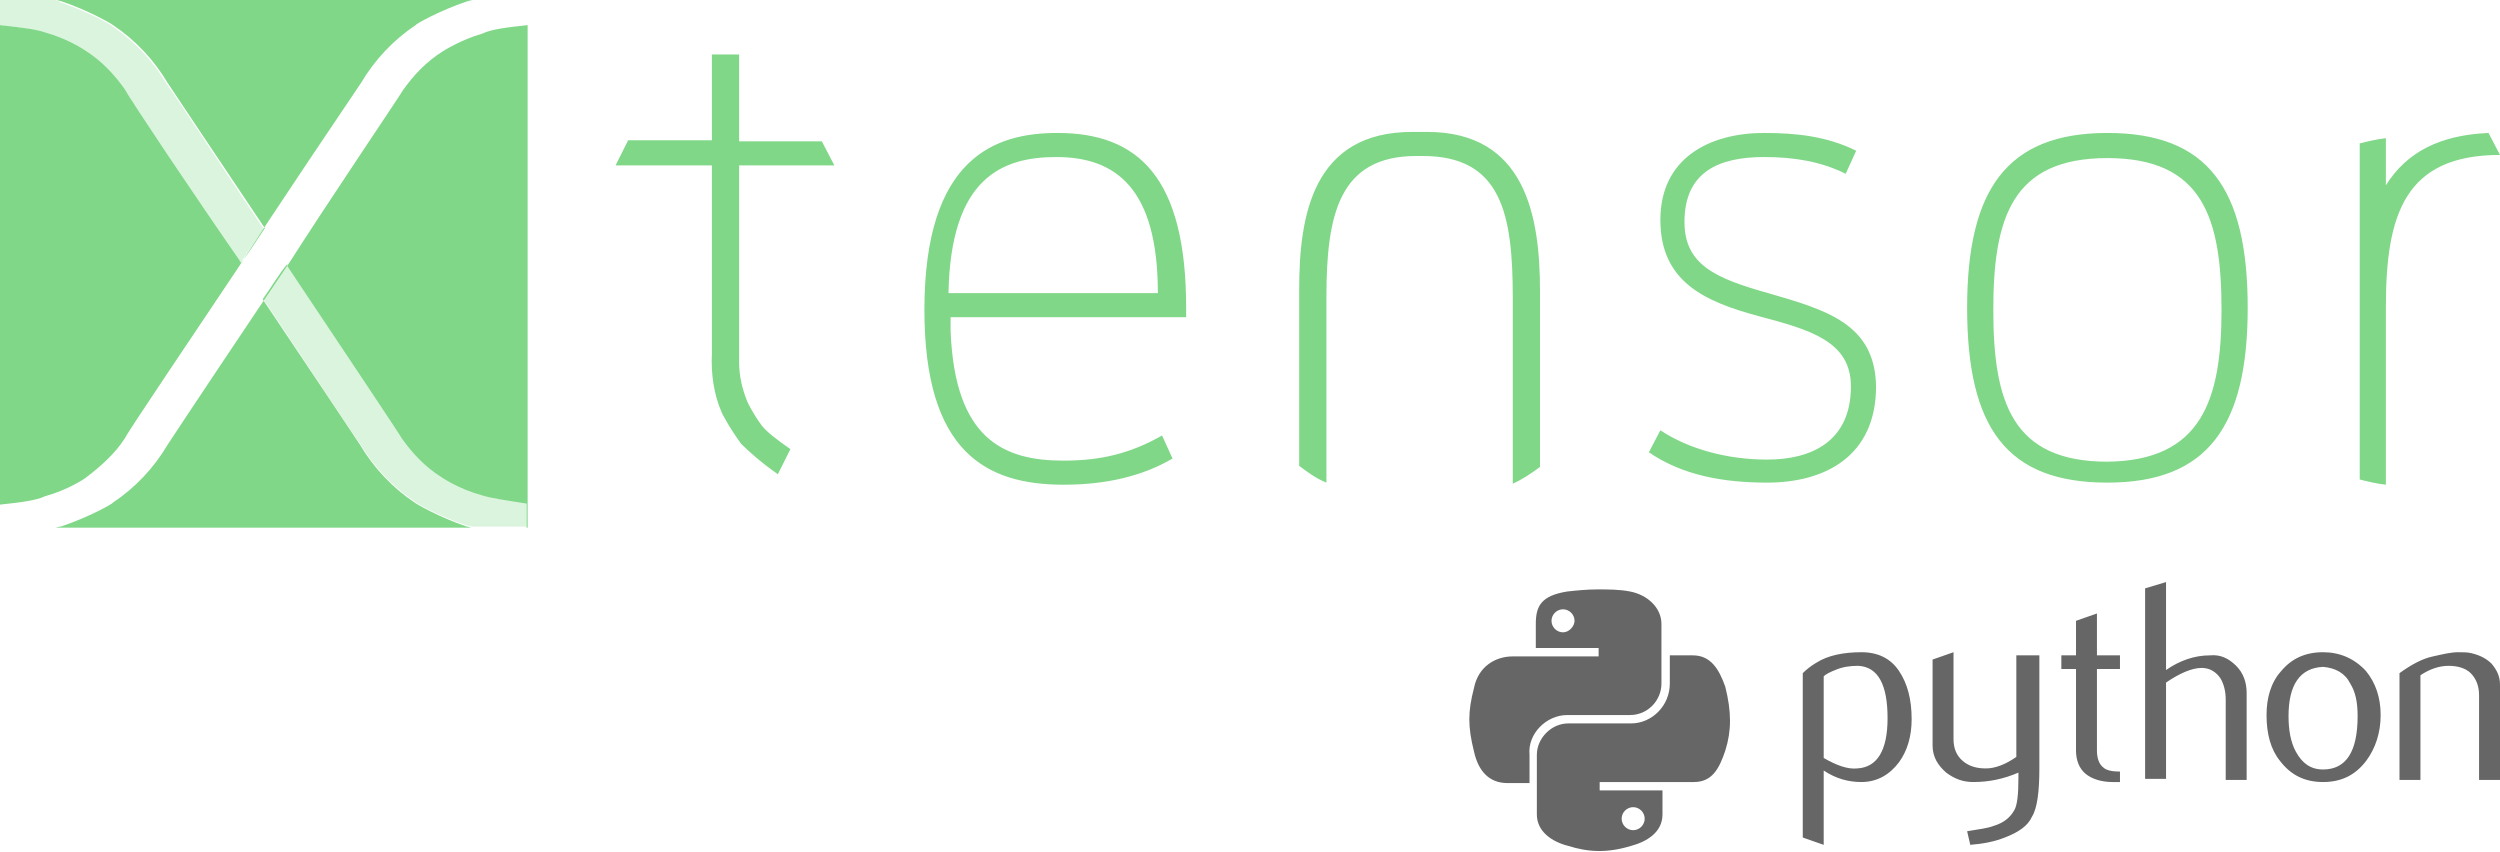
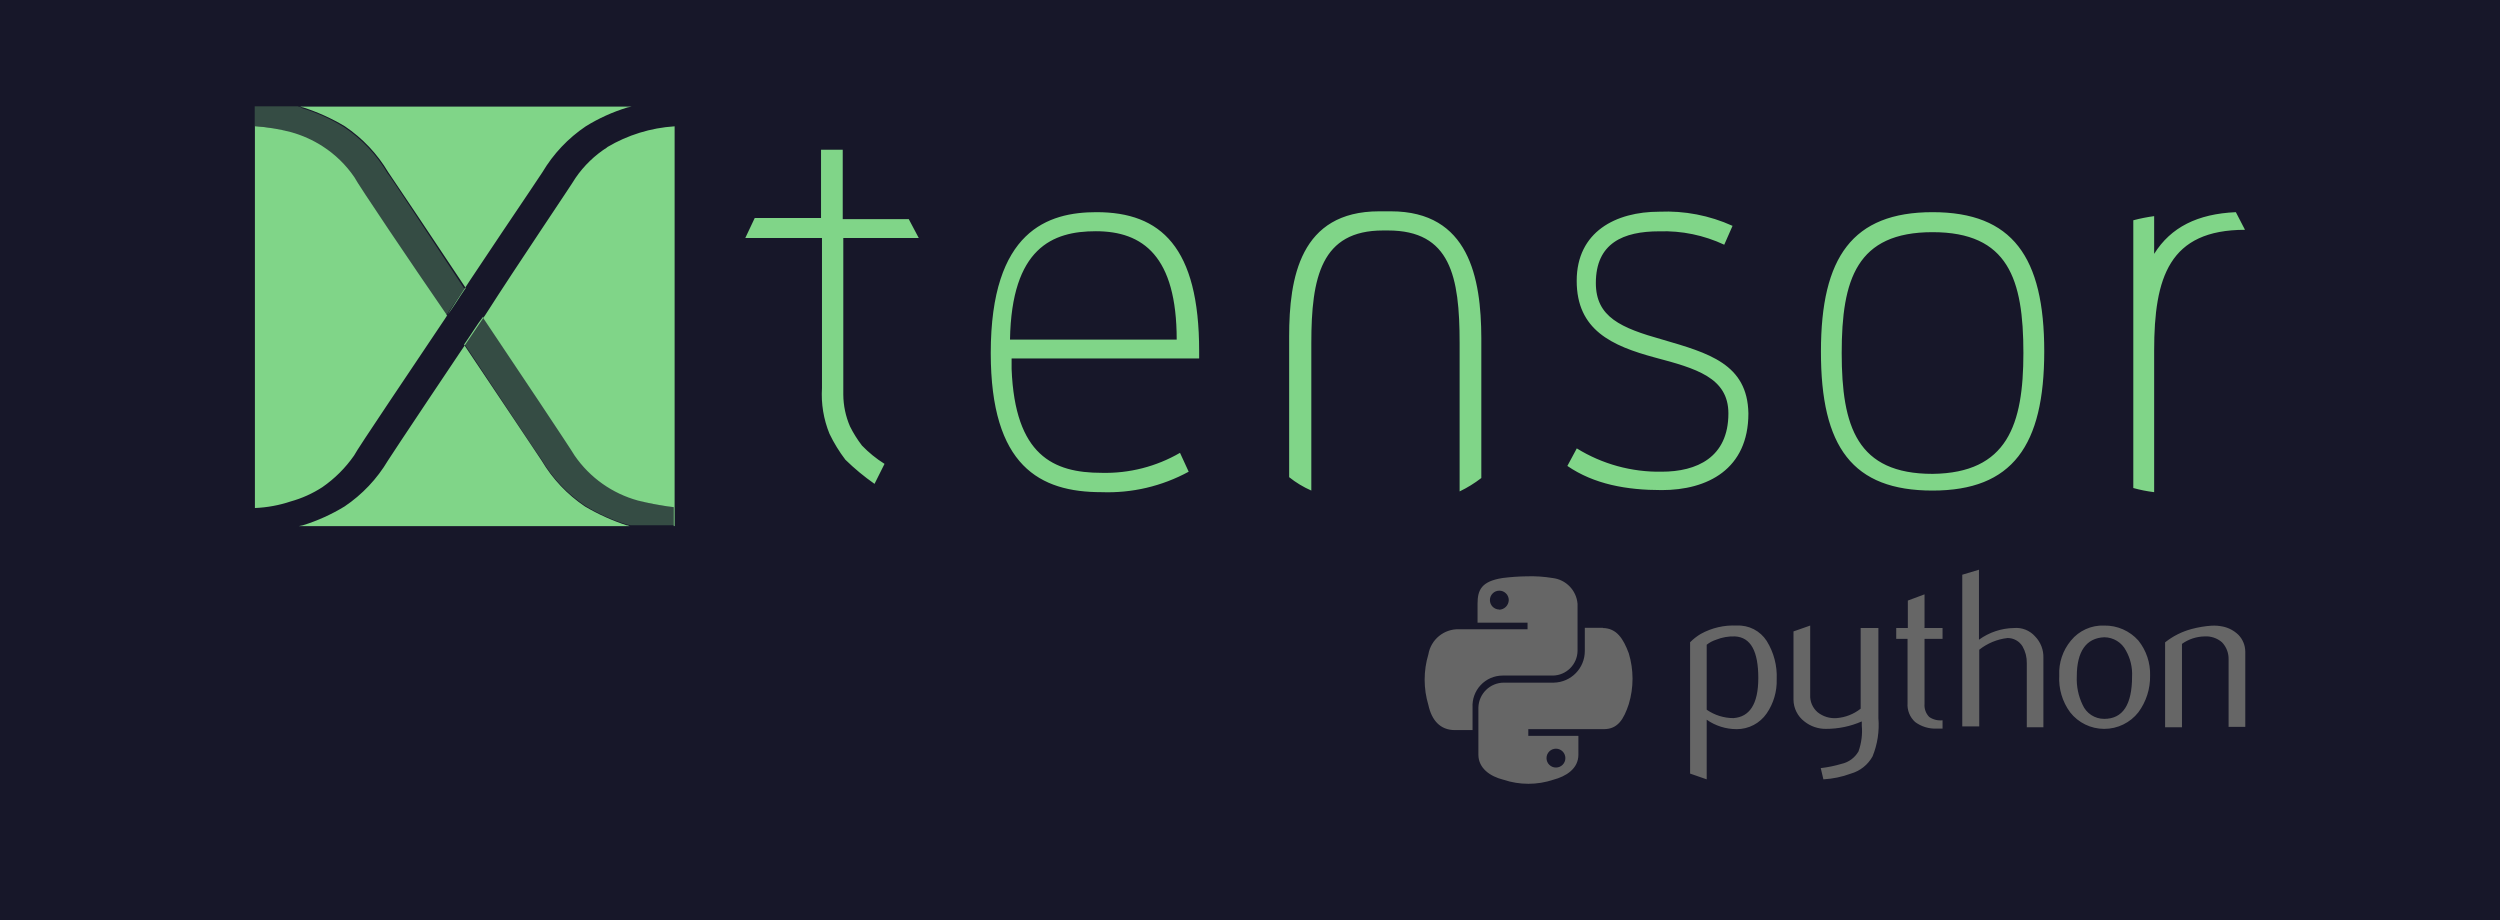
- <svg xmlns="http://www.w3.org/2000/svg" version="1.1" id="Calque_1" x="0px" y="0px" viewBox="0 0 238.8 81.3" style="enable-background:new 0 0 238.8 81.3;" xml:space="preserve">
-   <style type="text/css">
- 	.st0{fill:#666666;}
- 	.st1{fill:#7FD787;}
- 	.st2{opacity:0.28;fill:#7FD787;enable-background:new    ;}
- </style>
-   <g>
-     <path class="st0" d="M177.8,62.3L177.8,62.3c-1.7,0-3.2,0.3-4.3,1c-0.5,0.3-0.9,0.6-1.3,1v15.7l2,0.7v-7.1c1.2,0.8,2.4,1.1,3.6,1.1   c1.5,0,2.7-0.7,3.6-1.9c0.8-1.1,1.2-2.5,1.2-4.1h0c0-1.9-0.4-3.4-1.2-4.6C180.6,62.9,179.4,62.3,177.8,62.3z M177.4,73.4   c-0.9,0.1-2-0.3-3.2-1v-7.8c0.2-0.2,0.6-0.4,1.1-0.6c0.7-0.3,1.4-0.4,2.2-0.4c1.9,0.1,2.8,1.8,2.8,5   C180.3,71.7,179.3,73.3,177.4,73.4z M192.8,62.6h2v10.8c0,2.2-0.2,3.8-0.7,4.6c-0.4,0.9-1.3,1.5-2.6,2c-1,0.4-2.1,0.6-3.3,0.7   l-0.3-1.3c1.2-0.2,2-0.3,2.5-0.5c1-0.3,1.6-0.8,2-1.5c0.3-0.5,0.4-1.6,0.4-3.1v-0.5c-1.4,0.6-2.8,0.9-4.3,0.9c-1,0-1.8-0.3-2.6-0.9   c-0.8-0.7-1.3-1.5-1.3-2.6V63l2-0.7v8.3c0,0.9,0.3,1.6,0.9,2.1c0.6,0.5,1.3,0.7,2.2,0.7c0.9,0,1.9-0.4,2.9-1.1V62.6z M200.3,62.6   h2.2v1.3h-2.2v7.8c0,0.7,0.2,1.3,0.6,1.6c0.3,0.3,0.9,0.4,1.6,0.4v1c-0.2,0-0.5,0-0.7,0c-1.1,0-2-0.3-2.6-0.8   c-0.6-0.5-0.9-1.3-0.9-2.2v-7.8h-1.4v-1.3h1.4v-3.3l2-0.7V62.6z M213.6,63.6c0.7,0.7,1,1.6,1,2.6v8.3h-2v-7.7c0-0.8-0.2-1.5-0.5-2   c-0.4-0.6-1-1-1.8-1c-0.9,0-2.1,0.5-3.4,1.4v9.2h-2V56.2l2-0.6v8.4c1.3-0.9,2.7-1.4,4.2-1.4C212.1,62.5,212.9,62.9,213.6,63.6z    M221.9,62.3c-1.7,0-3,0.6-4,1.8c-1,1.1-1.4,2.6-1.4,4.2c0,1.8,0.4,3.3,1.3,4.4c1,1.3,2.3,2,4.1,2c1.8,0,3.1-0.7,4.1-2   c0.9-1.2,1.4-2.7,1.4-4.4c0-1.7-0.5-3.1-1.4-4.2C224.9,62.9,223.5,62.3,221.9,62.3z M221.9,73.5c-1.2,0-2-0.6-2.6-1.7   c-0.5-0.9-0.7-2.1-0.7-3.4c0-3,1.1-4.6,3.3-4.7c1.2,0.1,2.1,0.6,2.6,1.6c0.5,0.8,0.7,1.8,0.7,3.1C225.2,71.8,224.1,73.5,221.9,73.5   z M238.8,65.4v9.1h-2v-8.1c0-0.9-0.3-1.6-0.8-2.1c-0.5-0.5-1.3-0.7-2.1-0.7c-0.9,0-1.8,0.3-2.7,0.9v10h-2V64.3   c1.1-0.8,2.2-1.4,3.2-1.6c0.9-0.2,1.7-0.4,2.4-0.4c0.5,0,0.9,0,1.3,0.1c0.8,0.2,1.4,0.5,1.9,1C238.5,64,238.8,64.6,238.8,65.4z    M149.7,68.3h6c1.7,0,3-1.4,3-3v-5.7c0-1.6-1.4-2.8-3-3.1c-1-0.2-2.1-0.2-3.1-0.2s-2,0.1-2.9,0.2c-2.5,0.4-3,1.4-3,3.1v2.3h6v0.8   h-6h-2.2c-1.7,0-3.3,1-3.7,3c-0.6,2.3-0.6,3.7,0,6.1c0.4,1.8,1.4,3,3.2,3h2.1v-2.7C145.9,70.1,147.7,68.3,149.7,68.3z M149.3,60.4   c-0.6,0-1.1-0.5-1.1-1.1c0-0.6,0.5-1.1,1.1-1.1c0.6,0,1.1,0.5,1.1,1.1C150.4,59.8,149.9,60.4,149.3,60.4z M161.7,62.6h-2.2v2.7   c0,2.1-1.7,3.8-3.7,3.8h-6c-1.6,0-3,1.4-3,3v5.7c0,1.6,1.4,2.6,3,3c1.9,0.6,3.7,0.7,6,0c1.5-0.4,3-1.3,3-3v-2.3h-6v-0.8h6h3   c1.7,0,2.4-1.2,3-3c0.6-1.9,0.6-3.7,0-6.1C164.2,63.9,163.4,62.6,161.7,62.6z M156,77.1c0.6,0,1.1,0.5,1.1,1.1   c0,0.6-0.5,1.1-1.1,1.1c-0.6,0-1.1-0.5-1.1-1.1C154.9,77.6,155.4,77.1,156,77.1z" />
-     <g>
-       <path class="st1" d="M79.7,15.9L79.7,15.9L79.7,15.9L79.7,15.9z M71.4,38.4c-0.5-1.2-0.8-2.5-0.8-3.8c0-0.9,0-18.8,0-18.8h9.1    l-1.2-2.3h-7.9V5.2h-2.6v8.2h-8l-1.2,2.4h9.2c0,0,0,17.1,0,18c-0.1,1.9,0.2,3.9,0.9,5.5c0,0.1,0.8,1.6,1.9,3.1    c0.6,0.6,1.8,1.7,3.5,2.9l1.2-2.4c-1.3-0.9-2.2-1.6-2.7-2.2C71.9,39.5,71.4,38.4,71.4,38.4z M42.3,4.9c-1.6,1-2.8,2.3-3.8,3.7    C38.1,9.3,31.4,19.2,27.7,25C24.5,29.7,16.5,41.7,16,42.5c-1.3,2.2-3.1,4.1-5.2,5.5c0,0.1-2.3,1.4-5,2.3c-0.2,0-0.4,0.1-0.5,0.1    H45c-0.1,0-0.2-0.1-0.4-0.1c-2.7-0.9-4.9-2.2-5-2.3c-2.1-1.4-3.9-3.3-5.2-5.5c-0.4-0.6-5.6-8.4-9.3-13.9c0.9-1.3,1.6-2.5,2.3-3.3    c0,0.1,0.1,0.1,0.1,0.2c3.8,5.7,10.5,15.7,10.9,16.4c1,1.4,2.2,2.7,3.8,3.7c0,0,1.6,1.1,3.8,1.7c0.9,0.3,2.4,0.5,4.3,0.8v2.3h0.1    V2.4c-1.9,0.2-3.5,0.4-4.3,0.8C44,3.8,42.3,4.9,42.3,4.9z M11.9,41.9c0.4-0.8,7.1-10.7,10.9-16.4c3.1-4.9,11.1-16.7,11.7-17.6    c1.3-2.2,3.1-4.1,5.2-5.5c0-0.1,2.3-1.4,5-2.3C44.8,0.1,45,0,45.2,0H5.4c0.1,0,0.3,0.1,0.4,0.1c2.7,0.9,4.9,2.2,5,2.3    c2.1,1.4,3.9,3.3,5.2,5.5c0.4,0.6,5.6,8.4,9.3,13.9c-0.9,1.3-1.6,2.5-2.3,3.3c0-0.1-0.1-0.1-0.1-0.2C19,19.3,12.3,9.3,11.9,8.5    c-1-1.4-2.2-2.7-3.8-3.7c0,0-1.6-1.1-3.8-1.7C3.5,2.8,1.9,2.6,0,2.4v45.8c1.9-0.2,3.5-0.4,4.3-0.8c2.2-0.6,3.8-1.7,3.8-1.7    C9.7,44.5,11,43.3,11.9,41.9z M201.3,12.7c-9.6,0-13.4,5.4-13.4,16.7c0,11.5,3.8,16.7,13.4,16.7c9.6,0,13.4-5.4,13.4-16.7    C214.7,18,210.9,12.7,201.3,12.7z M201.3,44.1c-9.1,0-10.9-5.7-10.9-14.5s1.8-14.5,10.9-14.5c9.1,0,10.9,5.7,10.9,14.5    C212.2,38.2,210.3,44,201.3,44.1z M237.7,12.7c-4.6,0.2-7.8,1.8-9.8,5v-4.5c-0.9,0.1-1.7,0.3-2.5,0.5v32.1    c0.8,0.2,1.6,0.4,2.5,0.5v-17c0-8.8,1.8-14.5,10.9-14.5l0,0L237.7,12.7z M101,12.7c-5.8,0-12.7,2.2-12.7,16.9    c0,13.6,5.9,16.7,13.3,16.7c4,0,7.5-0.8,10.4-2.5l-1-2.2c-3,1.7-5.8,2.4-9.4,2.4c-5.8,0-10.4-2.1-10.8-12.4v-1.3h22.5l0,0v-0.9    C113.3,16.9,108.7,12.7,101,12.7z M90.6,28c0.2-11,5.1-13,10.3-13c5.7,0,9.7,3,9.7,13H90.6z M136.3,12.6h-1.4    c-9.5,0-10.8,8-10.8,15v16.9c0.8,0.6,1.6,1.2,2.6,1.6V28.4c0-7.9,1.2-13.5,8.6-13.5h0.6c7.5,0,8.6,5.5,8.6,13.5v17.8    c0.9-0.4,1.8-1,2.6-1.6V27.8C147.1,20.6,145.7,12.6,136.3,12.6z M168.9,28c-5-1.4-8-2.7-8-6.8c0-4.8,3.3-6.2,7.6-6.2    c2.8,0,5.4,0.4,7.8,1.6l1-2.2c-2.8-1.4-5.8-1.7-8.8-1.7c-5.2,0-9.9,2.4-9.9,8.3s4.2,7.8,9.4,9.2c4.9,1.3,8.8,2.4,8.8,6.7    c0,5.3-3.8,7-8,7c-3.8,0-7.5-1-10.2-2.8l-1.1,2.1c3.2,2.2,7.1,2.9,11.3,2.9c5.5,0,10.4-2.5,10.4-9.2    C179.1,30.9,174.4,29.6,168.9,28z" />
-       <path class="st2" d="M27.4,25.2c-0.6,0.9-1.4,2.1-2.3,3.3c3.7,5.5,8.8,13.3,9.3,13.9c1.3,2.2,3.1,4.1,5.2,5.5c0,0.1,2.3,1.4,5,2.3    c0.2,0,0.4,0.1,0.5,0.1h5.2V48c-1.9-0.2-3.5-0.4-4.3-0.8c-2.2-0.6-3.8-1.7-3.8-1.7c-1.6-1-2.8-2.3-3.8-3.7    c-0.4-0.8-7.1-10.7-10.9-16.4l0,0C27.5,25.4,27.5,25.3,27.4,25.2 M5.2,0H0v2.4c1.9,0.2,3.5,0.4,4.3,0.8c2.2,0.6,3.8,1.7,3.8,1.7    c1.6,1,2.8,2.3,3.8,3.7C12.3,9.3,19,19.2,22.8,25l0,0c0,0.1,0.1,0.1,0.1,0.2c0.6-0.9,1.4-2.1,2.3-3.3c-3.7-5.5-8.8-13.3-9.3-13.9    c-1.3-2.2-3.1-4.1-5.2-5.5c0-0.1-2.3-1.4-5-2.3C5.6,0.1,5.4,0,5.2,0" />
-     </g>
-   </g>
+ <svg xmlns="http://www.w3.org/2000/svg" id="Calque_1" data-name="Calque 1" viewBox="0 0 265 97.52">
+   <defs>
+     <style>.cls-1{fill:#171729;}.cls-2{fill:#666;}.cls-3,.cls-4{fill:#80d588;}.cls-4{opacity:0.28;isolation:isolate;}</style>
+   </defs>
+   <rect class="cls-1" width="265" height="97.52" />
+   <path class="cls-2" d="M184.09,66.31h0a7.13,7.13,0,0,0-3.8.88,5.54,5.54,0,0,0-1.14.89V82l1.76.61V76.29a5.54,5.54,0,0,0,3.18,1,3.84,3.84,0,0,0,3.18-1.67A6.06,6.06,0,0,0,188.33,72h0a7.08,7.08,0,0,0-1.06-4.06A3.55,3.55,0,0,0,184.09,66.31Zm-.35,9.81a5,5,0,0,1-2.83-.89V68.34a3.21,3.21,0,0,1,1-.53,4.86,4.86,0,0,1,2-.35c1.68.09,2.47,1.59,2.47,4.41S185.42,76,183.74,76.12Zm13.6-9.55h1.77v9.55a8.79,8.79,0,0,1-.62,4.06A3.81,3.81,0,0,1,196.2,82a10,10,0,0,1-2.92.61L193,81.42a13,13,0,0,0,2.2-.45A2.76,2.76,0,0,0,197,79.65a6.41,6.41,0,0,0,.35-2.74v-.44a9.4,9.4,0,0,1-3.79.79,3.61,3.61,0,0,1-2.3-.79,2.93,2.93,0,0,1-1.15-2.3V66.93l1.77-.62v7.33a2.28,2.28,0,0,0,.79,1.86,2.87,2.87,0,0,0,2,.62,4.68,4.68,0,0,0,2.56-1V66.57Zm6.63,0h1.94v1.15H204v6.89A1.77,1.77,0,0,0,204.5,76a2.1,2.1,0,0,0,1.41.35v.88h-.62a3.55,3.55,0,0,1-2.29-.7,2.47,2.47,0,0,1-.8-2V67.72H201V66.57h1.23V63.66L204,63v3.53Zm11.75.89a3.11,3.11,0,0,1,.88,2.29v7.34h-1.76V70.28a3.42,3.42,0,0,0-.45-1.76,1.85,1.85,0,0,0-1.59-.89,5.92,5.92,0,0,0-3,1.24V77H208V60.92l1.77-.53v7.42a6.5,6.5,0,0,1,3.71-1.24A2.67,2.67,0,0,1,215.72,67.46Zm7.33-1.15a4.32,4.32,0,0,0-3.53,1.59,5.37,5.37,0,0,0-1.24,3.71,6,6,0,0,0,1.15,3.89,4.6,4.6,0,0,0,7.24,0,6.36,6.36,0,0,0,1.24-3.89,5.67,5.67,0,0,0-1.24-3.71A4.74,4.74,0,0,0,223.05,66.31Zm0,9.89a2.49,2.49,0,0,1-2.3-1.5,6.28,6.28,0,0,1-.61-3c0-2.65,1-4.07,2.91-4.15a2.6,2.6,0,0,1,2.3,1.41A5.06,5.06,0,0,1,226,71.7Q226,76.2,223.05,76.2ZM238,69.05v8h-1.77V69.93a2.53,2.53,0,0,0-.7-1.85,2.59,2.59,0,0,0-1.86-.62,4.25,4.25,0,0,0-2.38.79v8.84H229.5v-9a7.67,7.67,0,0,1,2.83-1.42,11,11,0,0,1,2.12-.35,4.63,4.63,0,0,1,1.15.09,3.36,3.36,0,0,1,1.67.88A2.59,2.59,0,0,1,238,69.05Zm-78.71,2.56h5.3A2.66,2.66,0,0,0,167.22,69v-5a3,3,0,0,0-2.65-2.73,14,14,0,0,0-2.74-.18,22.85,22.85,0,0,0-2.56.18c-2.21.35-2.65,1.23-2.65,2.73v2h5.3v.7h-7.25a3.2,3.2,0,0,0-3.26,2.65,9.33,9.33,0,0,0,0,5.39c.35,1.59,1.23,2.65,2.82,2.65h1.86V75A3.2,3.2,0,0,1,159.27,71.61Zm-.36-7a1,1,0,1,1,1-1A1.05,1.05,0,0,1,158.91,64.63Zm11,1.94h-1.94V69a3.35,3.35,0,0,1-3.27,3.36h-5.3A2.71,2.71,0,0,0,156.71,75v5c0,1.42,1.23,2.3,2.65,2.65a8.34,8.34,0,0,0,5.3,0c1.32-.35,2.65-1.15,2.65-2.65V78H162v-.71h8c1.5,0,2.12-1.06,2.65-2.65a9.3,9.3,0,0,0,0-5.39C172.08,67.72,171.37,66.57,169.87,66.57Zm-5,12.81a1,1,0,1,1,0,2,1,1,0,0,1,0-2Z" />
+   <path class="cls-3" d="M97.43,25.32ZM90.1,45.2a8.65,8.65,0,0,1-.71-3.36V25.23h8l-1.06-2h-7V15.87h-2.3v7.24H80L79,25.23h8.13v15.9a11,11,0,0,0,.8,4.86,16,16,0,0,0,1.68,2.74,24.47,24.47,0,0,0,3.09,2.56l1.06-2.12a12.52,12.52,0,0,1-2.39-1.94A12.33,12.33,0,0,1,90.1,45.2ZM64.39,15.6A11.66,11.66,0,0,0,61,18.87c-.35.62-6.27,9.36-9.54,14.49-2.83,4.15-9.9,14.75-10.34,15.46a15.24,15.24,0,0,1-4.59,4.86,19.72,19.72,0,0,1-4.42,2,4.13,4.13,0,0,0-.44.09H66.77c-.09,0-.17-.09-.35-.09a22.37,22.37,0,0,1-4.42-2,15.24,15.24,0,0,1-4.59-4.86c-.36-.53-4.95-7.42-8.22-12.28.8-1.15,1.42-2.21,2-2.92,0,.09.09.09.09.18,3.36,5,9.28,13.87,9.63,14.49a12,12,0,0,0,6.72,4.77,30.13,30.13,0,0,0,3.79.7v2h.09V13.39a16,16,0,0,0-7.15,2.21ZM37.53,48.29c.35-.71,6.27-9.46,9.63-14.49C49.9,29.47,57,19.05,57.5,18.25a15.24,15.24,0,0,1,4.59-4.86,18.76,18.76,0,0,1,4.42-2,3.65,3.65,0,0,1,.44-.09H31.79c.09,0,.26.09.35.09a21.15,21.15,0,0,1,4.42,2,15.24,15.24,0,0,1,4.59,4.86c.36.53,5,7.42,8.22,12.28-.8,1.15-1.41,2.21-2,2.92,0-.09-.09-.09-.09-.18-3.45-5-9.37-13.78-9.72-14.49a11.79,11.79,0,0,0-3.36-3.27A12.21,12.21,0,0,0,30.82,14a20.35,20.35,0,0,0-3.8-.62V53.85a13.73,13.73,0,0,0,3.8-.7,12.06,12.06,0,0,0,3.35-1.51A13.35,13.35,0,0,0,37.53,48.29Zm167.32-25.8c-8.48,0-11.83,4.77-11.83,14.75C193,47.4,196.37,52,204.85,52s11.84-4.77,11.84-14.76S213.33,22.49,204.85,22.49Zm0,27.74c-8,0-9.63-5-9.63-12.81s1.59-12.81,9.63-12.81,9.63,5,9.63,12.81C214.48,45,212.8,50.14,204.85,50.23ZM237,22.49c-4.06.18-6.89,1.59-8.66,4.42v-4a18,18,0,0,0-2.21.44V51.73a14.9,14.9,0,0,0,2.21.44v-15c0-7.78,1.59-12.81,9.63-12.81h0Zm-120.77,0c-5.12,0-11.21,1.94-11.21,14.93,0,12,5.21,14.75,11.74,14.75A17.92,17.92,0,0,0,126,50L125.08,48a15.74,15.74,0,0,1-8.31,2.12c-5.12,0-9.18-1.85-9.54-11V38h19.88v-.8C127.11,26.2,123.05,22.49,116.24,22.49ZM107.06,36c.17-9.72,4.5-11.49,9.1-11.49,5,0,8.57,2.65,8.57,11.49ZM147.43,22.4h-1.24c-8.39,0-9.54,7.07-9.54,13.25V50.58A10.45,10.45,0,0,0,139,52V36.36c0-7,1.06-11.93,7.6-11.93h.53c6.62,0,7.59,4.86,7.59,11.93V52.09a12.73,12.73,0,0,0,2.3-1.42V35.83C157,29.47,155.73,22.4,147.43,22.4ZM176.23,36c-4.42-1.24-7.07-2.39-7.07-6,0-4.24,2.92-5.48,6.72-5.48a15.08,15.08,0,0,1,6.89,1.42l.88-2a17,17,0,0,0-7.77-1.5c-4.6,0-8.75,2.12-8.75,7.33s3.71,6.89,8.3,8.13c4.33,1.15,7.78,2.12,7.78,5.92,0,4.68-3.36,6.18-7.07,6.18a16.56,16.56,0,0,1-9-2.47l-1,1.86c2.83,1.94,6.27,2.56,10,2.56,4.86,0,9.19-2.21,9.19-8.13C185.24,38.57,181.09,37.42,176.23,36Z" />
+   <path class="cls-4" d="M51.22,33.53c-.53.8-1.23,1.86-2,2.92C52.46,41.31,57,48.2,57.41,48.73A15.24,15.24,0,0,0,62,53.59a19.23,19.23,0,0,0,4.42,2,3.65,3.65,0,0,1,.44.09h4.59v-2A13.94,13.94,0,0,1,67.66,53a12.19,12.19,0,0,1-3.36-1.5,12.05,12.05,0,0,1-3.36-3.27c-.35-.71-6.27-9.45-9.63-14.49h0a.28.28,0,0,0-.09-.18M31.61,11.27H27v2.12a14,14,0,0,1,3.8.71,12.21,12.21,0,0,1,3.35,1.5,11.66,11.66,0,0,1,3.36,3.27c.35.62,6.27,9.36,9.63,14.49h0c0,.09.09.09.09.17.53-.79,1.24-1.85,2-2.91C46,25.76,41.51,18.87,41.06,18.34a15,15,0,0,0-4.59-4.86,18.76,18.76,0,0,0-4.42-2,.64.64,0,0,0-.44-.18" />
</svg>
